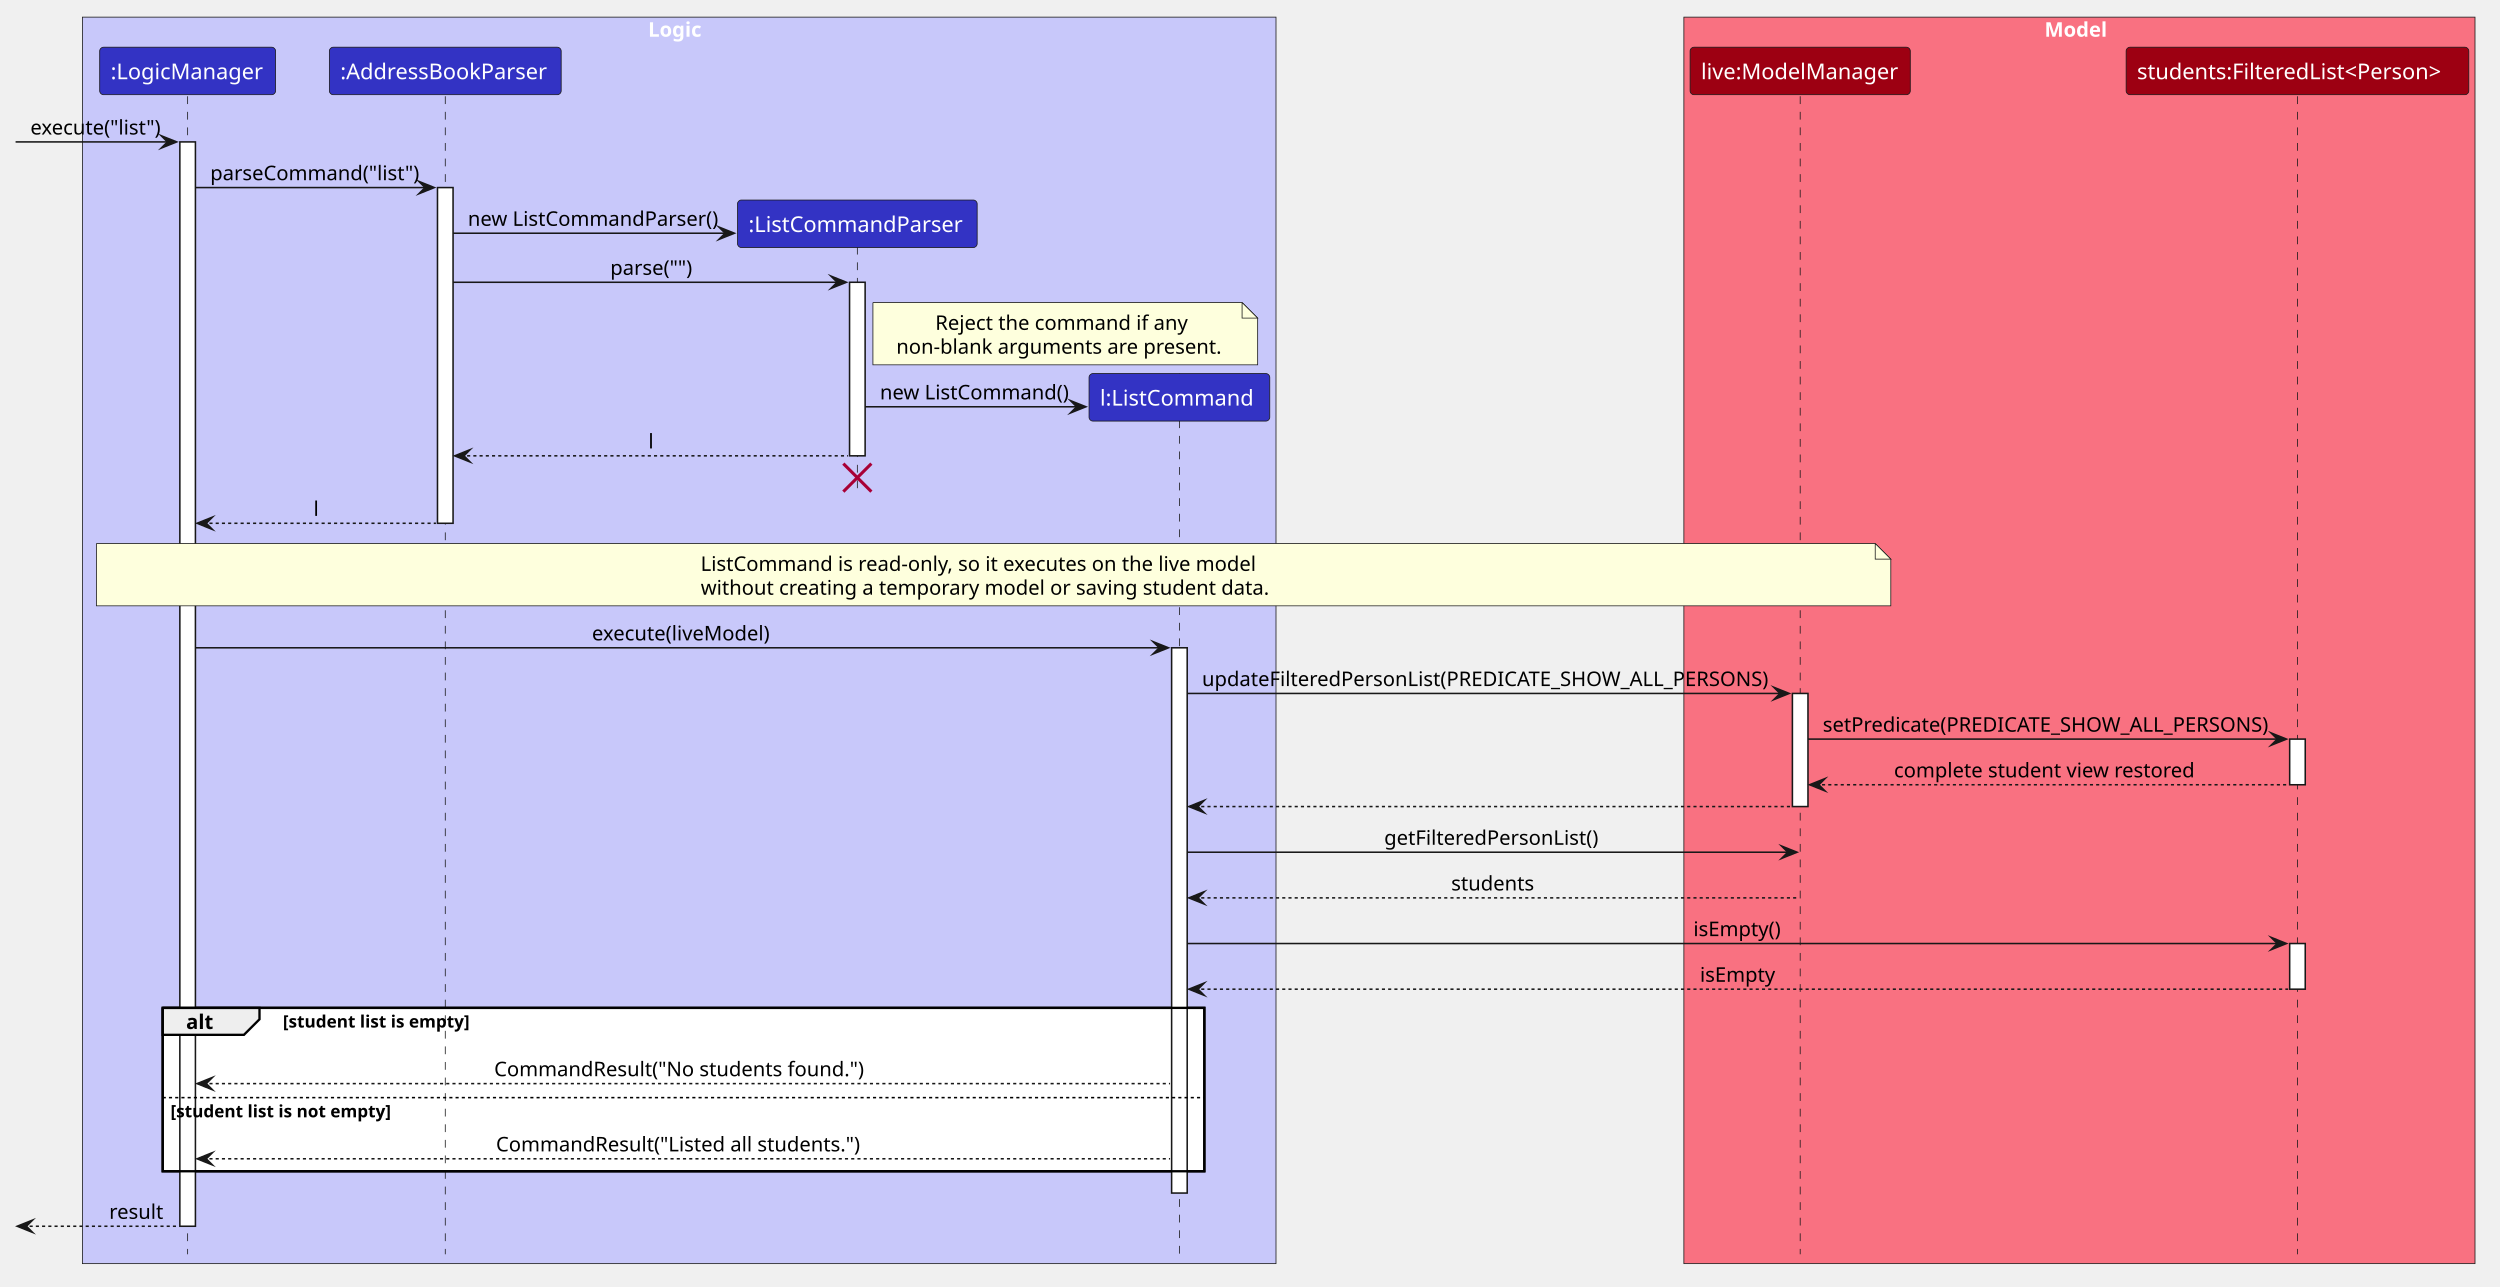
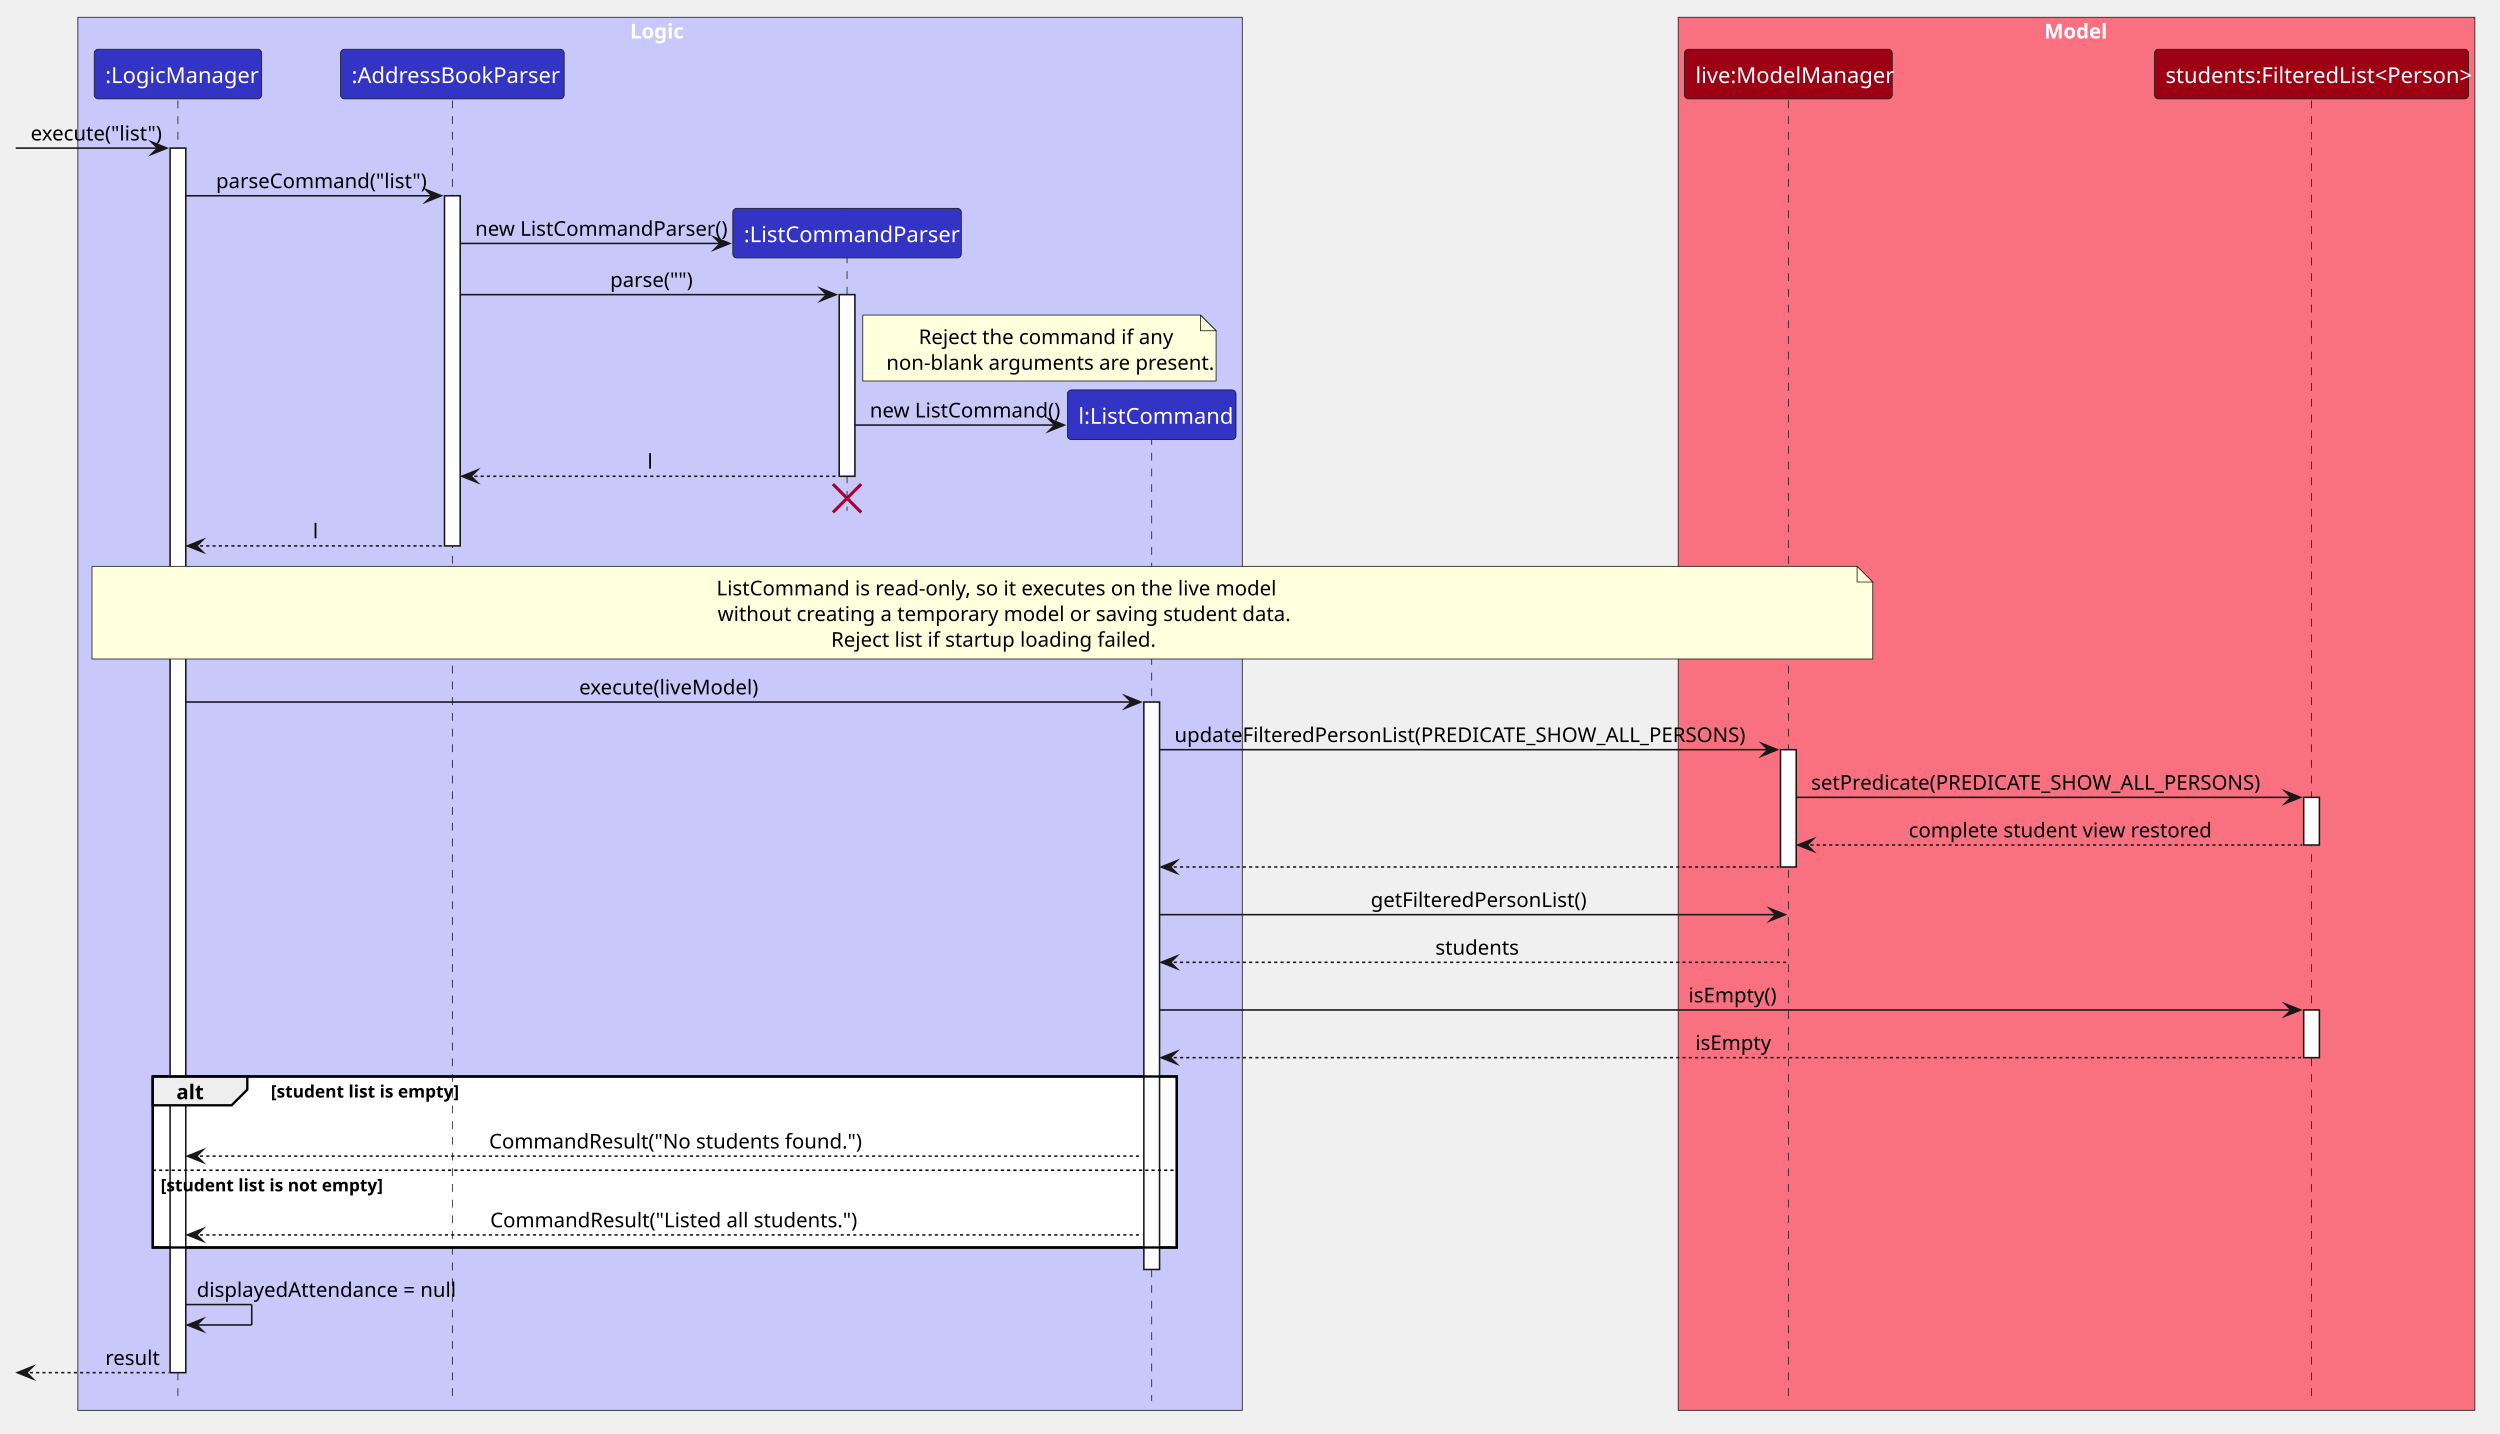
- <svg xmlns="http://www.w3.org/2000/svg" version="1.1" data-diagram-type="SEQUENCE" style="width:1605px;height:826px;background:#FFFFFF;" width="1605px" height="826px" viewBox="0 0 1605 826" zoomAndPan="magnify" preserveAspectRatio="none" contentStyleType="text/css">
+ <svg xmlns="http://www.w3.org/2000/svg" version="1.1" data-diagram-type="SEQUENCE" style="width:1592px;height:913px;background:#FFFFFF;" width="1592px" height="913px" viewBox="0 0 1592 913" zoomAndPan="magnify" preserveAspectRatio="none" contentStyleType="text/css">
  <defs />
  <g font-family="sans-serif" lengthAdjust="spacing">
-     <rect x="52.896" y="11" width="766.295" height="800.252" fill="#C8C8FA" style="stroke:#181818;stroke-width:0.5;" />
-     <text x="416.108" y="23.568" fill="#FFF" font-size="13" textLength="35.585" font-weight="700">Logic</text>
-     <rect x="1081.045" y="11" width="507.91" height="800.252" fill="#F97181" style="stroke:#181818;stroke-width:0.5;" />
-     <text x="1312.577" y="23.568" fill="#FFF" font-size="13" textLength="40.562" font-weight="700">Model</text>
-     <rect x="104.461" y="647.055" width="668.719" height="104.887" fill="#FFF" style="stroke:#FFF;stroke-width:1;" />
-     <rect x="104.461" y="647.055" width="668.719" height="104.887" fill="none" style="stroke:#000;stroke-width:1.5;" />
+     <rect x="49.584" y="11" width="741.504" height="887.102" fill="#C8C8FA" style="stroke:#181818;stroke-width:0.5;" />
+     <text x="401.198" y="24.495" fill="#FFF" font-size="13" textLength="34.665" font-weight="700">Logic</text>
+     <rect x="1068.687" y="11" width="507.292" height="887.102" fill="#F97181" style="stroke:#181818;stroke-width:0.5;" />
+     <text x="1301.75" y="24.495" fill="#FFF" font-size="13" textLength="37.553" font-weight="700">Model</text>
+     <rect x="97.308" y="685.508" width="652.098" height="108.891" fill="#FFF" style="stroke:#FFF;stroke-width:1;" />
+     <rect x="97.308" y="685.508" width="652.098" height="108.891" fill="none" style="stroke:#000;stroke-width:1.5;" />
    <g>
-       <rect x="116.961" y="61.799" width="8" height="743.453" fill="#000" fill-opacity="0" />
-       <line x1="120.461" y1="61.799" x2="120.461" y2="805.252" style="stroke:#181818;stroke-width:0.5;stroke-dasharray:5,5;" />
+       <rect x="109.808" y="63.961" width="8" height="828.141" fill="#000" fill-opacity="0" />
+       <line x1="113.308" y1="63.961" x2="113.308" y2="892.102" style="stroke:#181818;stroke-width:0.5;stroke-dasharray:5,5;" />
    </g>
    <g>
-       <rect x="115.461" y="91.109" width="10" height="696.143" fill="#FFF" style="stroke:#181818;stroke-width:1;" />
+       <rect x="108.308" y="94.313" width="10" height="779.789" fill="#FFF" style="stroke:#181818;stroke-width:1;" />
    </g>
    <g>
-       <rect x="282.366" y="61.799" width="8" height="743.453" fill="#000" fill-opacity="0" />
-       <line x1="285.866" y1="61.799" x2="285.866" y2="805.252" style="stroke:#181818;stroke-width:0.5;stroke-dasharray:5,5;" />
+       <rect x="284.56" y="63.961" width="8" height="828.141" fill="#000" fill-opacity="0" />
+       <line x1="288.06" y1="63.961" x2="288.06" y2="892.102" style="stroke:#181818;stroke-width:0.5;stroke-dasharray:5,5;" />
    </g>
    <g>
-       <rect x="280.866" y="120.42" width="10" height="215.529" fill="#FFF" style="stroke:#181818;stroke-width:1;" />
+       <rect x="283.06" y="124.664" width="10" height="222.977" fill="#FFF" style="stroke:#181818;stroke-width:1;" />
    </g>
    <g>
-       <rect x="546.914" y="128.42" width="8" height="186.219" fill="#000" fill-opacity="0" />
-       <line x1="550.414" y1="128.42" x2="550.414" y2="314.639" style="stroke:#181818;stroke-width:0.5;stroke-dasharray:5,5;" />
+       <rect x="535.908" y="132.664" width="8" height="192.625" fill="#000" fill-opacity="0" />
+       <line x1="539.408" y1="132.664" x2="539.408" y2="325.289" style="stroke:#181818;stroke-width:0.5;stroke-dasharray:5,5;" />
    </g>
    <g>
-       <rect x="545.414" y="181.219" width="10" height="111.42" fill="#FFF" style="stroke:#181818;stroke-width:1;" />
+       <rect x="534.408" y="187.625" width="10" height="115.664" fill="#FFF" style="stroke:#181818;stroke-width:1;" />
    </g>
-     <line x1="541.414" y1="297.639" x2="559.414" y2="315.639" style="stroke:#A80036;stroke-width:2;" />
-     <line x1="541.414" y1="315.639" x2="559.414" y2="297.639" style="stroke:#A80036;stroke-width:2;" />
+     <line x1="530.408" y1="308.289" x2="548.408" y2="326.289" style="stroke:#A80036;stroke-width:2;" />
+     <line x1="530.408" y1="326.289" x2="548.408" y2="308.289" style="stroke:#A80036;stroke-width:2;" />
    <g>
-       <rect x="753.681" y="239.84" width="8" height="565.412" fill="#000" fill-opacity="0" />
-       <line x1="757.181" y1="239.84" x2="757.181" y2="805.252" style="stroke:#181818;stroke-width:0.5;stroke-dasharray:5,5;" />
+       <rect x="729.905" y="248.328" width="8" height="643.773" fill="#000" fill-opacity="0" />
+       <line x1="733.405" y1="248.328" x2="733.405" y2="892.102" style="stroke:#181818;stroke-width:0.5;stroke-dasharray:5,5;" />
    </g>
    <g>
-       <rect x="752.181" y="415.881" width="10" height="350.061" fill="#FFF" style="stroke:#181818;stroke-width:1;" />
+       <rect x="728.405" y="447.047" width="10" height="361.352" fill="#FFF" style="stroke:#181818;stroke-width:1;" />
    </g>
    <g>
-       <rect x="1152.222" y="61.799" width="8" height="743.453" fill="#000" fill-opacity="0" />
-       <line x1="1155.722" y1="61.799" x2="1155.722" y2="805.252" style="stroke:#181818;stroke-width:0.5;stroke-dasharray:5,5;" />
+       <rect x="1135.328" y="63.961" width="8" height="828.141" fill="#000" fill-opacity="0" />
+       <line x1="1138.828" y1="63.961" x2="1138.828" y2="892.102" style="stroke:#181818;stroke-width:0.5;stroke-dasharray:5,5;" />
    </g>
    <g>
-       <rect x="1150.722" y="445.191" width="10" height="72.621" fill="#FFF" style="stroke:#181818;stroke-width:1;" />
+       <rect x="1133.828" y="477.398" width="10" height="74.703" fill="#FFF" style="stroke:#181818;stroke-width:1;" />
    </g>
    <g>
-       <rect x="1471.469" y="61.799" width="8" height="743.453" fill="#000" fill-opacity="0" />
-       <line x1="1474.969" y1="61.799" x2="1474.969" y2="805.252" style="stroke:#181818;stroke-width:0.5;stroke-dasharray:5,5;" />
+       <rect x="1468.482" y="63.961" width="8" height="828.141" fill="#000" fill-opacity="0" />
+       <line x1="1471.982" y1="63.961" x2="1471.982" y2="892.102" style="stroke:#181818;stroke-width:0.5;stroke-dasharray:5,5;" />
    </g>
    <g>
-       <rect x="1469.969" y="474.502" width="10" height="29.311" fill="#FFF" style="stroke:#181818;stroke-width:1;" />
+       <rect x="1466.982" y="507.75" width="10" height="30.352" fill="#FFF" style="stroke:#181818;stroke-width:1;" />
    </g>
    <g>
-       <rect x="1469.969" y="605.744" width="10" height="29.311" fill="#FFF" style="stroke:#181818;stroke-width:1;" />
+       <rect x="1466.982" y="643.156" width="10" height="30.352" fill="#FFF" style="stroke:#181818;stroke-width:1;" />
    </g>
-     <rect x="64.007" y="30.311" width="112.909" height="30.488" fill="#3333C4" style="stroke:#181818;stroke-width:0.5;" rx="2.5" ry="2.5" />
-     <text x="71.007" y="50.846" fill="#FFF" font-size="14" textLength="98.909">:LogicManager</text>
-     <rect x="211.46" y="30.311" width="148.812" height="30.488" fill="#3333C4" style="stroke:#181818;stroke-width:0.5;" rx="2.5" ry="2.5" />
-     <text x="218.46" y="50.846" fill="#FFF" font-size="14" textLength="134.812">:AddressBookParser</text>
-     <rect x="1085.045" y="30.311" width="141.354" height="30.488" fill="#9D0012" style="stroke:#181818;stroke-width:0.5;" rx="2.5" ry="2.5" />
-     <text x="1092.045" y="50.846" fill="#FFF" font-size="14" textLength="127.354">live:ModelManager</text>
-     <rect x="1364.982" y="30.311" width="219.974" height="30.488" fill="#9D0012" style="stroke:#181818;stroke-width:0.5;" rx="2.5" ry="2.5" />
-     <text x="1371.982" y="50.846" fill="#FFF" font-size="14" textLength="205.974">students:FilteredList&lt;Person&gt;</text>
-     <polygon points="103.461,87.109,113.461,91.109,103.461,95.109,107.461,91.109" fill="#181818" style="stroke:#181818;stroke-width:1;stroke-linejoin:miter;stroke-miterlimit:10;" />
-     <line x1="10" y1="91.109" x2="109.461" y2="91.109" style="stroke:#181818;stroke-width:1;" />
-     <text x="19.5" y="86.367" fill="#000" font-size="13" textLength="86.461">execute("list")</text>
-     <polygon points="268.866,116.42,278.866,120.42,268.866,124.42,272.866,120.42" fill="#181818" style="stroke:#181818;stroke-width:1;stroke-linejoin:miter;stroke-miterlimit:10;" />
-     <line x1="125.461" y1="120.42" x2="274.866" y2="120.42" style="stroke:#181818;stroke-width:1;" />
-     <text x="134.961" y="115.678" fill="#000" font-size="13" textLength="136.405">parseCommand("list")</text>
-     <rect x="473.496" y="128.42" width="153.836" height="30.488" fill="#3333C4" style="stroke:#181818;stroke-width:0.5;" rx="2.5" ry="2.5" />
-     <text x="480.496" y="148.955" fill="#FFF" font-size="14" textLength="139.836">:ListCommandParser</text>
-     <polygon points="461.496,145.73,471.496,149.73,461.496,153.73,465.496,149.73" fill="#181818" style="stroke:#181818;stroke-width:1;stroke-linejoin:miter;stroke-miterlimit:10;" />
-     <line x1="290.866" y1="149.73" x2="467.496" y2="149.73" style="stroke:#181818;stroke-width:1;" />
-     <text x="300.366" y="144.988" fill="#000" font-size="13" textLength="163.63">new ListCommandParser()</text>
-     <polygon points="533.414,177.219,543.414,181.219,533.414,185.219,537.414,181.219" fill="#181818" style="stroke:#181818;stroke-width:1;stroke-linejoin:miter;stroke-miterlimit:10;" />
-     <line x1="290.866" y1="181.219" x2="539.414" y2="181.219" style="stroke:#181818;stroke-width:1;" />
-     <text x="391.781" y="176.477" fill="#000" font-size="13" textLength="52.717">parse("")</text>
-     <path d="M560.414,194.219 L560.414,234.219 L807.414,234.219 L807.414,204.219 L797.414,194.219 L560.414,194.219" style="stroke:#181818;stroke-width:0.5;" fill="#FEFFDD" />
-     <path d="M797.414,194.219 L797.414,204.219 L807.414,204.219 L797.414,194.219" style="stroke:#181818;stroke-width:0.5;" fill="#FEFFDD" />
-     <text x="600.437" y="211.787" fill="#000" font-size="13" textLength="167.73">Reject the command if any</text>
-     <text x="575.414" y="227.098" fill="#000" font-size="13" textLength="217.775">non-blank arguments are present.</text>
-     <rect x="699.171" y="239.84" width="116.02" height="30.488" fill="#3333C4" style="stroke:#181818;stroke-width:0.5;" rx="2.5" ry="2.5" />
-     <text x="706.171" y="260.375" fill="#FFF" font-size="14" textLength="102.02">l:ListCommand</text>
-     <polygon points="687.171,257.15,697.171,261.15,687.171,265.15,691.171,261.15" fill="#181818" style="stroke:#181818;stroke-width:1;stroke-linejoin:miter;stroke-miterlimit:10;" />
-     <line x1="555.414" y1="261.15" x2="693.171" y2="261.15" style="stroke:#181818;stroke-width:1;" />
-     <text x="564.914" y="256.408" fill="#000" font-size="13" textLength="124.757">new ListCommand()</text>
-     <polygon points="301.866,288.639,291.866,292.639,301.866,296.639,297.866,292.639" fill="#181818" style="stroke:#181818;stroke-width:1;stroke-linejoin:miter;stroke-miterlimit:10;" />
-     <line x1="295.866" y1="292.639" x2="544.414" y2="292.639" style="stroke:#181818;stroke-width:1;stroke-dasharray:2,2;" />
-     <text x="416.261" y="287.896" fill="#000" font-size="13">l</text>
-     <polygon points="136.461,331.949,126.461,335.949,136.461,339.949,132.461,335.949" fill="#181818" style="stroke:#181818;stroke-width:1;stroke-linejoin:miter;stroke-miterlimit:10;" />
-     <line x1="130.461" y1="335.949" x2="279.866" y2="335.949" style="stroke:#181818;stroke-width:1;stroke-dasharray:2,2;" />
-     <text x="201.285" y="331.207" fill="#000" font-size="13">l</text>
-     <path d="M61.896,348.949 L61.896,388.949 L1213.896,388.949 L1213.896,358.949 L1203.896,348.949 L61.896,348.949" style="stroke:#181818;stroke-width:0.5;" fill="#FEFFDD" />
-     <path d="M1203.896,348.949 L1203.896,358.949 L1213.896,358.949 L1203.896,348.949" style="stroke:#181818;stroke-width:0.5;" fill="#FEFFDD" />
-     <text x="449.795" y="366.518" fill="#000" font-size="13" textLength="376.594">ListCommand is read-only, so it executes on the live model</text>
-     <text x="449.881" y="381.828" fill="#000" font-size="13" textLength="376.422">without creating a temporary model or saving student data.</text>
-     <polygon points="740.181,411.881,750.181,415.881,740.181,419.881,744.181,415.881" fill="#181818" style="stroke:#181818;stroke-width:1;stroke-linejoin:miter;stroke-miterlimit:10;" />
-     <line x1="125.461" y1="415.881" x2="746.181" y2="415.881" style="stroke:#181818;stroke-width:1;" />
-     <text x="380.023" y="411.139" fill="#000" font-size="13" textLength="117.597">execute(liveModel)</text>
-     <polygon points="1138.722,441.191,1148.722,445.191,1138.722,449.191,1142.722,445.191" fill="#181818" style="stroke:#181818;stroke-width:1;stroke-linejoin:miter;stroke-miterlimit:10;" />
-     <line x1="762.181" y1="445.191" x2="1144.722" y2="445.191" style="stroke:#181818;stroke-width:1;" />
-     <text x="771.681" y="440.449" fill="#000" font-size="13" textLength="369.542">updateFilteredPersonList(PREDICATE_SHOW_ALL_PERSONS)</text>
-     <polygon points="1457.969,470.502,1467.969,474.502,1457.969,478.502,1461.969,474.502" fill="#181818" style="stroke:#181818;stroke-width:1;stroke-linejoin:miter;stroke-miterlimit:10;" />
-     <line x1="1160.722" y1="474.502" x2="1463.969" y2="474.502" style="stroke:#181818;stroke-width:1;" />
-     <text x="1170.222" y="469.76" fill="#000" font-size="13" textLength="290.247">setPredicate(PREDICATE_SHOW_ALL_PERSONS)</text>
-     <polygon points="1171.722,499.813,1161.722,503.813,1171.722,507.813,1167.722,503.813" fill="#181818" style="stroke:#181818;stroke-width:1;stroke-linejoin:miter;stroke-miterlimit:10;" />
-     <line x1="1165.722" y1="503.813" x2="1468.969" y2="503.813" style="stroke:#181818;stroke-width:1;stroke-dasharray:2,2;" />
-     <text x="1215.922" y="499.07" fill="#000" font-size="13" textLength="198.847">complete student view restored</text>
-     <polygon points="773.181,513.813,763.181,517.813,773.181,521.813,769.181,517.813" fill="#181818" style="stroke:#181818;stroke-width:1;stroke-linejoin:miter;stroke-miterlimit:10;" />
-     <line x1="767.181" y1="517.813" x2="1149.722" y2="517.813" style="stroke:#181818;stroke-width:1;stroke-dasharray:2,2;" />
-     <polygon points="1143.722,543.123,1153.722,547.123,1143.722,551.123,1147.722,547.123" fill="#181818" style="stroke:#181818;stroke-width:1;stroke-linejoin:miter;stroke-miterlimit:10;" />
-     <line x1="762.181" y1="547.123" x2="1149.722" y2="547.123" style="stroke:#181818;stroke-width:1;" />
-     <text x="888.648" y="542.381" fill="#000" font-size="13" textLength="140.607">getFilteredPersonList()</text>
-     <polygon points="773.181,572.434,763.181,576.434,773.181,580.434,769.181,576.434" fill="#181818" style="stroke:#181818;stroke-width:1;stroke-linejoin:miter;stroke-miterlimit:10;" />
-     <line x1="767.181" y1="576.434" x2="1154.722" y2="576.434" style="stroke:#181818;stroke-width:1;stroke-dasharray:2,2;" />
-     <text x="931.682" y="571.691" fill="#000" font-size="13" textLength="54.539">students</text>
-     <polygon points="1457.969,601.744,1467.969,605.744,1457.969,609.744,1461.969,605.744" fill="#181818" style="stroke:#181818;stroke-width:1;stroke-linejoin:miter;stroke-miterlimit:10;" />
-     <line x1="762.181" y1="605.744" x2="1463.969" y2="605.744" style="stroke:#181818;stroke-width:1;" />
-     <text x="1087.145" y="601.002" fill="#000" font-size="13" textLength="57.859">isEmpty()</text>
-     <polygon points="773.181,631.055,763.181,635.055,773.181,639.055,769.181,635.055" fill="#181818" style="stroke:#181818;stroke-width:1;stroke-linejoin:miter;stroke-miterlimit:10;" />
-     <line x1="767.181" y1="635.055" x2="1468.969" y2="635.055" style="stroke:#181818;stroke-width:1;stroke-dasharray:2,2;" />
-     <text x="1091.373" y="630.313" fill="#000" font-size="13" textLength="49.404">isEmpty</text>
-     <path d="M104.461,647.055 L166.6,647.055 L166.6,654.365 L156.6,664.365 L104.461,664.365 L104.461,647.055" style="stroke:#000;stroke-width:1.5;" fill="#EEE" />
-     <rect x="104.461" y="647.055" width="668.719" height="104.887" fill="none" style="stroke:#000;stroke-width:1.5;" />
-     <text x="119.461" y="660.623" fill="#000" font-size="13" textLength="17.139" font-weight="700">alt</text>
-     <text x="181.6" y="659.689" fill="#000" font-size="11" textLength="125.249" font-weight="700">[student list is empty]</text>
-     <polygon points="136.461,691.676,126.461,695.676,136.461,699.676,132.461,695.676" fill="#181818" style="stroke:#181818;stroke-width:1;stroke-linejoin:miter;stroke-miterlimit:10;" />
-     <line x1="130.461" y1="695.676" x2="751.181" y2="695.676" style="stroke:#181818;stroke-width:1;stroke-dasharray:2,2;" />
-     <text x="317.232" y="690.934" fill="#000" font-size="13" textLength="243.179">CommandResult("No students found.")</text>
-     <line x1="104.461" y1="704.676" x2="773.181" y2="704.676" style="stroke:#000;stroke-width:1;stroke-dasharray:2,2;" />
-     <text x="109.461" y="717.311" fill="#000" font-size="11" textLength="147.582" font-weight="700">[student list is not empty]</text>
-     <polygon points="136.461,739.941,126.461,743.941,136.461,747.941,132.461,743.941" fill="#181818" style="stroke:#181818;stroke-width:1;stroke-linejoin:miter;stroke-miterlimit:10;" />
-     <line x1="130.461" y1="743.941" x2="751.181" y2="743.941" style="stroke:#181818;stroke-width:1;stroke-dasharray:2,2;" />
-     <text x="318.419" y="739.199" fill="#000" font-size="13" textLength="240.805">CommandResult("Listed all students.")</text>
-     <polygon points="21,783.252,11,787.252,21,791.252,17,787.252" fill="#181818" style="stroke:#181818;stroke-width:1;stroke-linejoin:miter;stroke-miterlimit:10;" />
-     <line x1="15" y1="787.252" x2="114.461" y2="787.252" style="stroke:#181818;stroke-width:1;stroke-dasharray:2,2;" />
-     <text x="70.084" y="782.51" fill="#000" font-size="13" textLength="35.877">result</text>
+     <rect x="60.001" y="31.352" width="106.613" height="31.609" fill="#3333C4" style="stroke:#181818;stroke-width:0.5;" rx="2.5" ry="2.5" />
+     <text x="67.001" y="52.885" fill="#FFF" font-size="14" textLength="92.613">:LogicManager</text>
+     <rect x="216.864" y="31.352" width="142.393" height="31.609" fill="#3333C4" style="stroke:#181818;stroke-width:0.5;" rx="2.5" ry="2.5" />
+     <text x="223.864" y="52.885" fill="#FFF" font-size="14" textLength="128.393">:AddressBookParser</text>
+     <rect x="1072.687" y="31.352" width="132.282" height="31.609" fill="#9D0012" style="stroke:#181818;stroke-width:0.5;" rx="2.5" ry="2.5" />
+     <text x="1079.687" y="52.885" fill="#FFF" font-size="14" textLength="118.282">live:ModelManager</text>
+     <rect x="1371.986" y="31.352" width="199.992" height="31.609" fill="#9D0012" style="stroke:#181818;stroke-width:0.5;" rx="2.5" ry="2.5" />
+     <text x="1378.986" y="52.885" fill="#FFF" font-size="14" textLength="185.992">students:FilteredList&lt;Person&gt;</text>
+     <polygon points="96.308,90.313,106.308,94.313,96.308,98.313,100.308,94.313" fill="#181818" style="stroke:#181818;stroke-width:1;stroke-linejoin:miter;stroke-miterlimit:10;" />
+     <line x1="10" y1="94.313" x2="102.308" y2="94.313" style="stroke:#181818;stroke-width:1;" />
+     <text x="19.5" y="89.456" fill="#000" font-size="13" textLength="79.308">execute("list")</text>
+     <polygon points="271.06,120.664,281.06,124.664,271.06,128.664,275.06,124.664" fill="#181818" style="stroke:#181818;stroke-width:1;stroke-linejoin:miter;stroke-miterlimit:10;" />
+     <line x1="118.308" y1="124.664" x2="277.06" y2="124.664" style="stroke:#181818;stroke-width:1;" />
+     <text x="137.553" y="119.808" fill="#000" font-size="13" textLength="126.261">parseCommand("list")</text>
+     <rect x="466.664" y="132.664" width="145.489" height="31.609" fill="#3333C4" style="stroke:#181818;stroke-width:0.5;" rx="2.5" ry="2.5" />
+     <text x="473.664" y="154.197" fill="#FFF" font-size="14" textLength="131.489">:ListCommandParser</text>
+     <polygon points="454.664,151.016,464.664,155.016,454.664,159.016,458.664,155.016" fill="#181818" style="stroke:#181818;stroke-width:1;stroke-linejoin:miter;stroke-miterlimit:10;" />
+     <line x1="293.06" y1="155.016" x2="460.664" y2="155.016" style="stroke:#181818;stroke-width:1;" />
+     <text x="302.56" y="150.159" fill="#000" font-size="13" textLength="154.604">new ListCommandParser()</text>
+     <polygon points="522.408,183.625,532.408,187.625,522.408,191.625,526.408,187.625" fill="#181818" style="stroke:#181818;stroke-width:1;stroke-linejoin:miter;stroke-miterlimit:10;" />
+     <line x1="293.06" y1="187.625" x2="528.408" y2="187.625" style="stroke:#181818;stroke-width:1;" />
+     <text x="388.531" y="182.769" fill="#000" font-size="13" textLength="50.407">parse("")</text>
+     <path d="M549.408,200.625 L549.408,242.625 L774.408,242.625 L774.408,210.625 L764.408,200.625 L549.408,200.625" style="stroke:#181818;stroke-width:0.5;" fill="#FEFFDD" />
+     <path d="M764.408,200.625 L764.408,210.625 L774.408,210.625 L764.408,200.625" style="stroke:#181818;stroke-width:0.5;" fill="#FEFFDD" />
+     <text x="585.013" y="219.12" fill="#000" font-size="13" textLength="153.905">Reject the command if any</text>
+     <text x="564.408" y="235.472" fill="#000" font-size="13" textLength="195.114">non-blank arguments are present.</text>
+     <rect x="679.723" y="248.328" width="107.365" height="31.609" fill="#3333C4" style="stroke:#181818;stroke-width:0.5;" rx="2.5" ry="2.5" />
+     <text x="686.723" y="269.861" fill="#FFF" font-size="14" textLength="93.365">l:ListCommand</text>
+     <polygon points="667.723,266.68,677.723,270.68,667.723,274.68,671.723,270.68" fill="#181818" style="stroke:#181818;stroke-width:1;stroke-linejoin:miter;stroke-miterlimit:10;" />
+     <line x1="544.408" y1="270.68" x2="673.723" y2="270.68" style="stroke:#181818;stroke-width:1;" />
+     <text x="553.908" y="265.823" fill="#000" font-size="13" textLength="116.314">new ListCommand()</text>
+     <polygon points="304.06,299.289,294.06,303.289,304.06,307.289,300.06,303.289" fill="#181818" style="stroke:#181818;stroke-width:1;stroke-linejoin:miter;stroke-miterlimit:10;" />
+     <line x1="298.06" y1="303.289" x2="533.408" y2="303.289" style="stroke:#181818;stroke-width:1;stroke-dasharray:2,2;" />
+     <text x="412.29" y="298.433" fill="#000" font-size="13">l</text>
+     <polygon points="129.308,343.641,119.308,347.641,129.308,351.641,125.308,347.641" fill="#181818" style="stroke:#181818;stroke-width:1;stroke-linejoin:miter;stroke-miterlimit:10;" />
+     <line x1="123.308" y1="347.641" x2="282.06" y2="347.641" style="stroke:#181818;stroke-width:1;stroke-dasharray:2,2;" />
+     <text x="199.24" y="342.784" fill="#000" font-size="13">l</text>
+     <path d="M58.584,360.641 L58.584,419.641 L1192.584,419.641 L1192.584,370.641 L1182.584,360.641 L58.584,360.641" style="stroke:#181818;stroke-width:0.5;" fill="#FEFFDD" />
+     <path d="M1182.584,360.641 L1182.584,370.641 L1192.584,370.641 L1182.584,360.641" style="stroke:#181818;stroke-width:0.5;" fill="#FEFFDD" />
+     <text x="456.265" y="379.136" fill="#000" font-size="13" textLength="339.606">ListCommand is read-only, so it executes on the live model</text>
+     <text x="456.976" y="395.487" fill="#000" font-size="13" textLength="338.184">without creating a temporary model or saving student data.</text>
+     <text x="529.24" y="411.839" fill="#000" font-size="13" textLength="193.654">Reject list if startup loading failed.</text>
+     <polygon points="716.405,443.047,726.405,447.047,716.405,451.047,720.405,447.047" fill="#181818" style="stroke:#181818;stroke-width:1;stroke-linejoin:miter;stroke-miterlimit:10;" />
+     <line x1="118.308" y1="447.047" x2="722.405" y2="447.047" style="stroke:#181818;stroke-width:1;" />
+     <text x="368.805" y="442.19" fill="#000" font-size="13" textLength="109.104">execute(liveModel)</text>
+     <polygon points="1121.828,473.398,1131.828,477.398,1121.828,481.398,1125.828,477.398" fill="#181818" style="stroke:#181818;stroke-width:1;stroke-linejoin:miter;stroke-miterlimit:10;" />
+     <line x1="738.405" y1="477.398" x2="1127.828" y2="477.398" style="stroke:#181818;stroke-width:1;" />
+     <text x="747.905" y="472.542" fill="#000" font-size="13" textLength="376.422">updateFilteredPersonList(PREDICATE_SHOW_ALL_PERSONS)</text>
+     <polygon points="1454.982,503.75,1464.982,507.75,1454.982,511.75,1458.982,507.75" fill="#181818" style="stroke:#181818;stroke-width:1;stroke-linejoin:miter;stroke-miterlimit:10;" />
+     <line x1="1143.828" y1="507.75" x2="1460.982" y2="507.75" style="stroke:#181818;stroke-width:1;" />
+     <text x="1153.328" y="502.894" fill="#000" font-size="13" textLength="304.154">setPredicate(PREDICATE_SHOW_ALL_PERSONS)</text>
+     <polygon points="1154.828,534.102,1144.828,538.102,1154.828,542.102,1150.828,538.102" fill="#181818" style="stroke:#181818;stroke-width:1;stroke-linejoin:miter;stroke-miterlimit:10;" />
+     <line x1="1148.828" y1="538.102" x2="1465.982" y2="538.102" style="stroke:#181818;stroke-width:1;stroke-dasharray:2,2;" />
+     <text x="1215.443" y="533.245" fill="#000" font-size="13" textLength="179.924">complete student view restored</text>
+     <polygon points="749.405,548.102,739.405,552.102,749.405,556.102,745.405,552.102" fill="#181818" style="stroke:#181818;stroke-width:1;stroke-linejoin:miter;stroke-miterlimit:10;" />
+     <line x1="743.405" y1="552.102" x2="1132.828" y2="552.102" style="stroke:#181818;stroke-width:1;stroke-dasharray:2,2;" />
+     <polygon points="1126.828,578.453,1136.828,582.453,1126.828,586.453,1130.828,582.453" fill="#181818" style="stroke:#181818;stroke-width:1;stroke-linejoin:miter;stroke-miterlimit:10;" />
+     <line x1="738.405" y1="582.453" x2="1132.828" y2="582.453" style="stroke:#181818;stroke-width:1;" />
+     <text x="872.867" y="577.597" fill="#000" font-size="13" textLength="131.498">getFilteredPersonList()</text>
+     <polygon points="749.405,608.805,739.405,612.805,749.405,616.805,745.405,612.805" fill="#181818" style="stroke:#181818;stroke-width:1;stroke-linejoin:miter;stroke-miterlimit:10;" />
+     <line x1="743.405" y1="612.805" x2="1137.828" y2="612.805" style="stroke:#181818;stroke-width:1;stroke-dasharray:2,2;" />
+     <text x="914.045" y="607.948" fill="#000" font-size="13" textLength="49.144">students</text>
+     <polygon points="1454.982,639.156,1464.982,643.156,1454.982,647.156,1458.982,643.156" fill="#181818" style="stroke:#181818;stroke-width:1;stroke-linejoin:miter;stroke-miterlimit:10;" />
+     <line x1="738.405" y1="643.156" x2="1460.982" y2="643.156" style="stroke:#181818;stroke-width:1;" />
+     <text x="1075.25" y="638.3" fill="#000" font-size="13" textLength="54.888">isEmpty()</text>
+     <polygon points="749.405,669.508,739.405,673.508,749.405,677.508,745.405,673.508" fill="#181818" style="stroke:#181818;stroke-width:1;stroke-linejoin:miter;stroke-miterlimit:10;" />
+     <line x1="743.405" y1="673.508" x2="1465.982" y2="673.508" style="stroke:#181818;stroke-width:1;stroke-dasharray:2,2;" />
+     <text x="1079.579" y="668.651" fill="#000" font-size="13" textLength="46.23">isEmpty</text>
+     <path d="M97.308,685.508 L157.479,685.508 L157.479,693.859 L147.479,703.859 L97.308,703.859 L97.308,685.508" style="stroke:#000;stroke-width:1.5;" fill="#EEE" />
+     <rect x="97.308" y="685.508" width="652.098" height="108.891" fill="none" style="stroke:#000;stroke-width:1.5;" />
+     <text x="112.308" y="700.003" fill="#000" font-size="13" textLength="15.171" font-weight="700">alt</text>
+     <text x="172.479" y="698.927" fill="#000" font-size="11" textLength="113.679" font-weight="700">[student list is empty]</text>
+     <polygon points="129.308,732.211,119.308,736.211,129.308,740.211,125.308,736.211" fill="#181818" style="stroke:#181818;stroke-width:1;stroke-linejoin:miter;stroke-miterlimit:10;" />
+     <line x1="123.308" y1="736.211" x2="727.405" y2="736.211" style="stroke:#181818;stroke-width:1;stroke-dasharray:2,2;" />
+     <text x="311.441" y="731.354" fill="#000" font-size="13" textLength="223.831">CommandResult("No students found.")</text>
+     <line x1="97.308" y1="745.211" x2="749.405" y2="745.211" style="stroke:#000;stroke-width:1;stroke-dasharray:2,2;" />
+     <text x="102.308" y="758.63" fill="#000" font-size="11" textLength="133.837" font-weight="700">[student list is not empty]</text>
+     <polygon points="129.308,782.398,119.308,786.398,129.308,790.398,125.308,786.398" fill="#181818" style="stroke:#181818;stroke-width:1;stroke-linejoin:miter;stroke-miterlimit:10;" />
+     <line x1="123.308" y1="786.398" x2="727.405" y2="786.398" style="stroke:#181818;stroke-width:1;stroke-dasharray:2,2;" />
+     <text x="312.168" y="781.542" fill="#000" font-size="13" textLength="222.377">CommandResult("Listed all students.")</text>
+     <line x1="118.308" y1="830.75" x2="160.308" y2="830.75" style="stroke:#181818;stroke-width:1;" />
+     <line x1="160.308" y1="830.75" x2="160.308" y2="843.75" style="stroke:#181818;stroke-width:1;" />
+     <line x1="119.308" y1="843.75" x2="160.308" y2="843.75" style="stroke:#181818;stroke-width:1;" />
+     <polygon points="129.308,839.75,119.308,843.75,129.308,847.75,125.308,843.75" fill="#181818" style="stroke:#181818;stroke-width:1;stroke-linejoin:miter;stroke-miterlimit:10;" />
+     <text x="125.308" y="825.894" fill="#000" font-size="13" textLength="155.752">displayedAttendance = null</text>
+     <polygon points="21,870.102,11,874.102,21,878.102,17,874.102" fill="#181818" style="stroke:#181818;stroke-width:1;stroke-linejoin:miter;stroke-miterlimit:10;" />
+     <line x1="15" y1="874.102" x2="107.308" y2="874.102" style="stroke:#181818;stroke-width:1;stroke-dasharray:2,2;" />
+     <text x="67.019" y="869.245" fill="#000" font-size="13" textLength="31.789">result</text>
  </g>
</svg>
